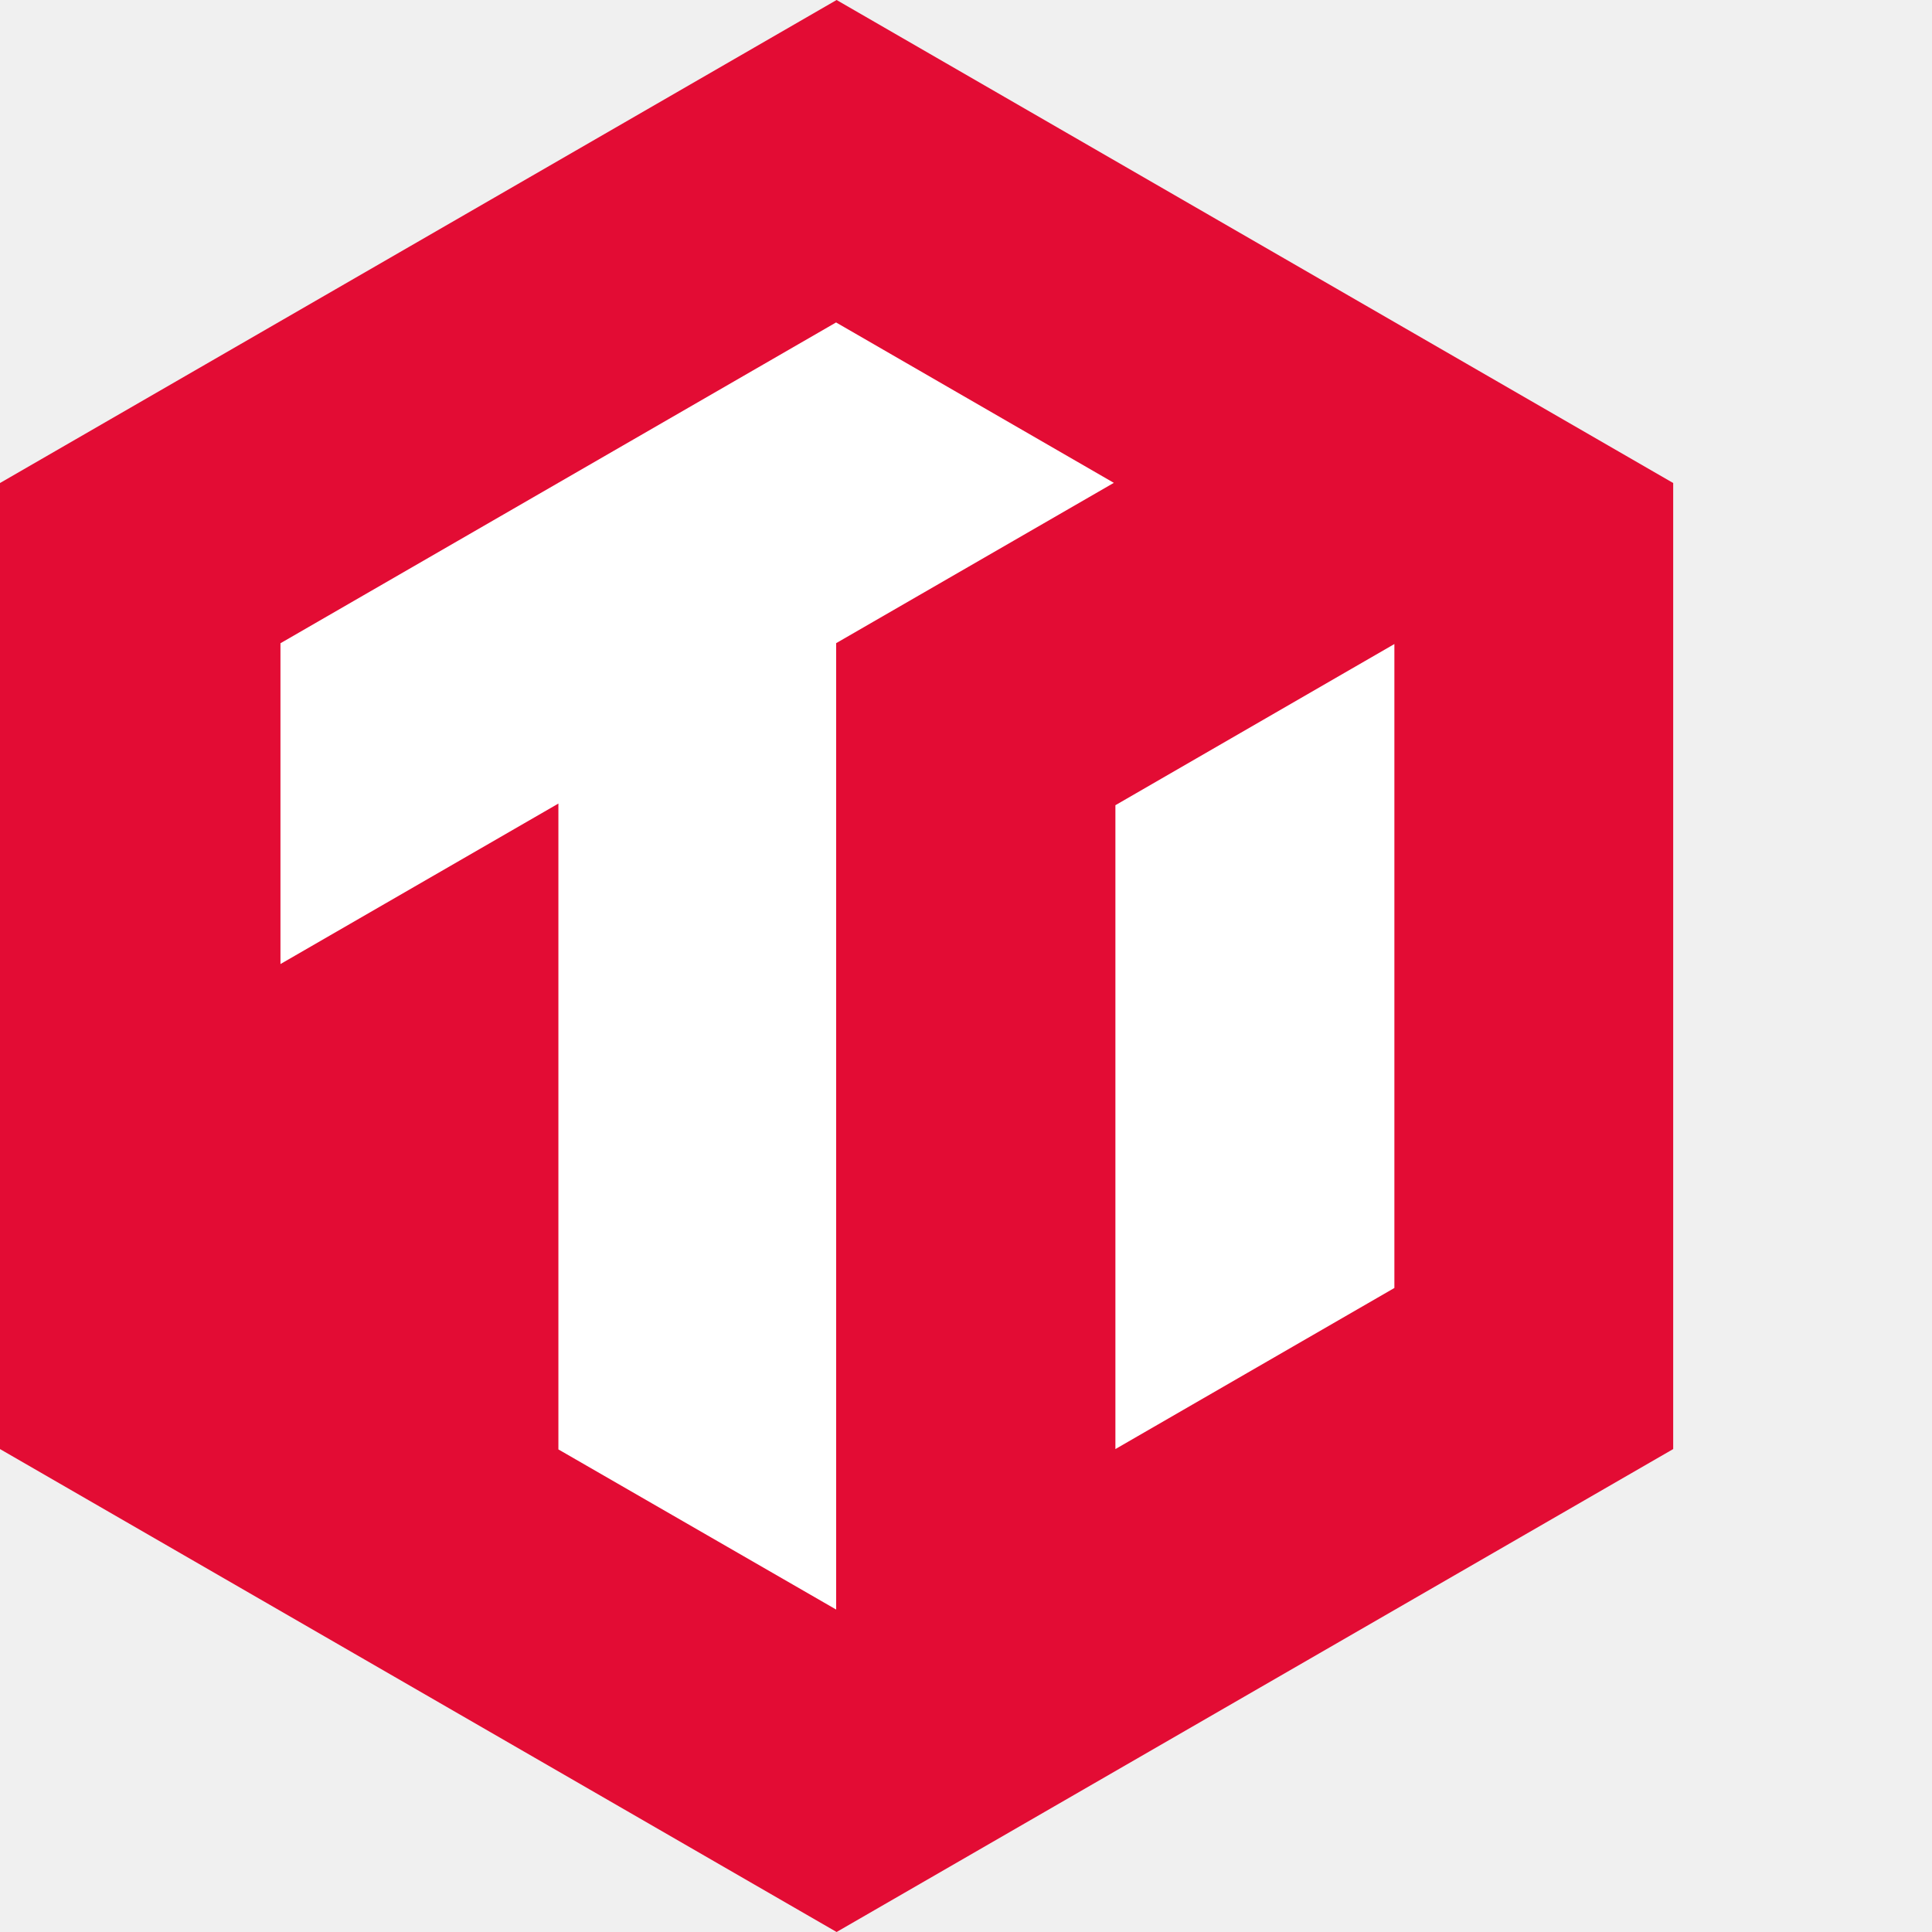
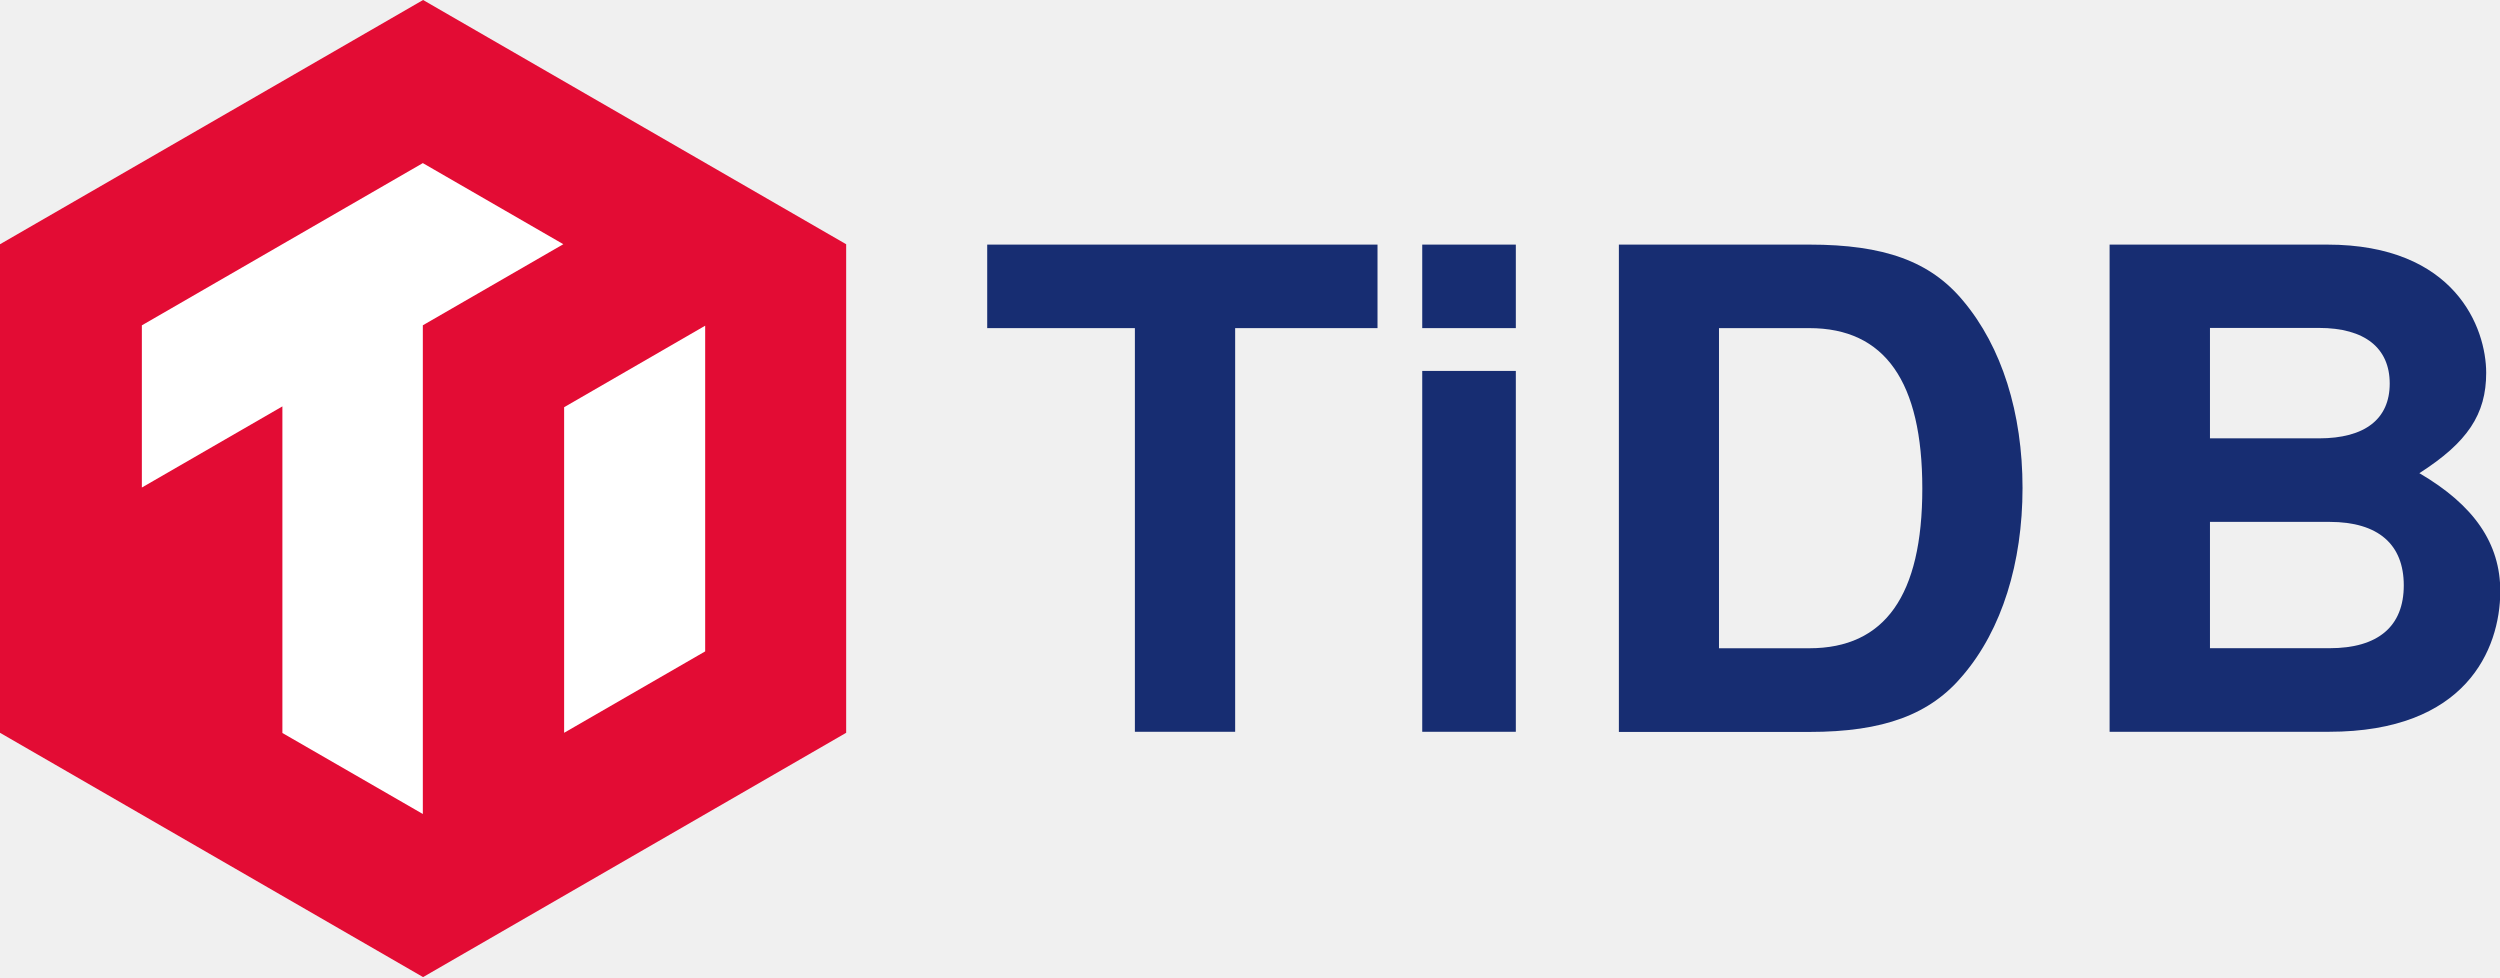
- <svg xmlns="http://www.w3.org/2000/svg" viewBox="0 0 222.23 222.23">
+ <svg xmlns="http://www.w3.org/2000/svg" viewBox="0 0 494.17 193.14">
  <defs>
    <style>.cls-1{fill:#e30c34;}.cls-2{fill:#fff;}.cls-3{fill:#172d72;}</style>
  </defs>
  <g id="Layer_2" data-name="Layer 2">
    <g id="Layer_2-2" data-name="Layer 2">
-       <polygon class="cls-1" points="0 55.56 0 166.68 96.23 222.23 192.46 166.68 192.46 55.56 96.23 0 0 55.56" />
-       <polygon class="cls-2" points="96.17 37.09 32.26 73.99 32.26 110.89 64.23 92.43 64.23 166.72 96.18 185.14 96.18 185.14 96.18 73.98 128.12 55.54 96.17 37.09" />
-       <polygon class="cls-2" points="128.3 92.62 128.3 166.68 160.39 148.15 160.39 74.08 128.3 92.62" />
+       <polygon class="cls-1" points="0 48.28 0 144.85 83.63 193.14 167.26 144.85 167.26 48.28 83.63 0 0 48.28" />
+       <polygon class="cls-2" points="83.58 32.24 28.04 64.31 28.04 96.37 55.82 80.33 55.82 144.89 83.58 160.9 83.58 160.9 83.58 64.3 111.35 48.27 83.58 32.24" />
+       <polygon class="cls-2" points="111.51 80.49 111.51 144.85 139.39 128.76 139.39 64.38 111.51 80.49" />
+       <path class="cls-3" d="M244.15,144.65H224.33V64.86H195.14V48.35h77.15V64.86H244.15Z" />
+       <path class="cls-3" d="M299.63,64.86h-18.5V48.35h18.5Zm0,79.79h-18.5V73.32h18.5Z" />
+       <path class="cls-3" d="M320,48.35h37.65c14.8,0,23.91,3.3,30.39,11.1,7.66,9.11,11.75,22.19,11.75,37s-4.09,28-11.75,37c-6.48,7.8-15.72,11.23-30.39,11.23H320Zm37.65,79.79c14.93,0,22.33-10.44,22.33-31.57s-7.4-31.71-22.33-31.71H339.79v63.28Z" />
+       <path class="cls-3" d="M460.35,144.65H417V48.35H460c25.36,0,31.44,16.51,31.44,25.36,0,8.19-3.7,13.74-13.21,19.82,10.83,6.34,16,13.87,16,23.38C494.17,128.4,487.43,144.65,460.35,144.65Zm-23.51-58h21.53c9.12,0,14-3.83,14-10.83s-4.88-11-14-11H436.84Zm0,41.48h23.64c9.65,0,14.67-4.36,14.67-12.42s-5-12.55-14.67-12.55H436.84Z" />
    </g>
  </g>
</svg>
